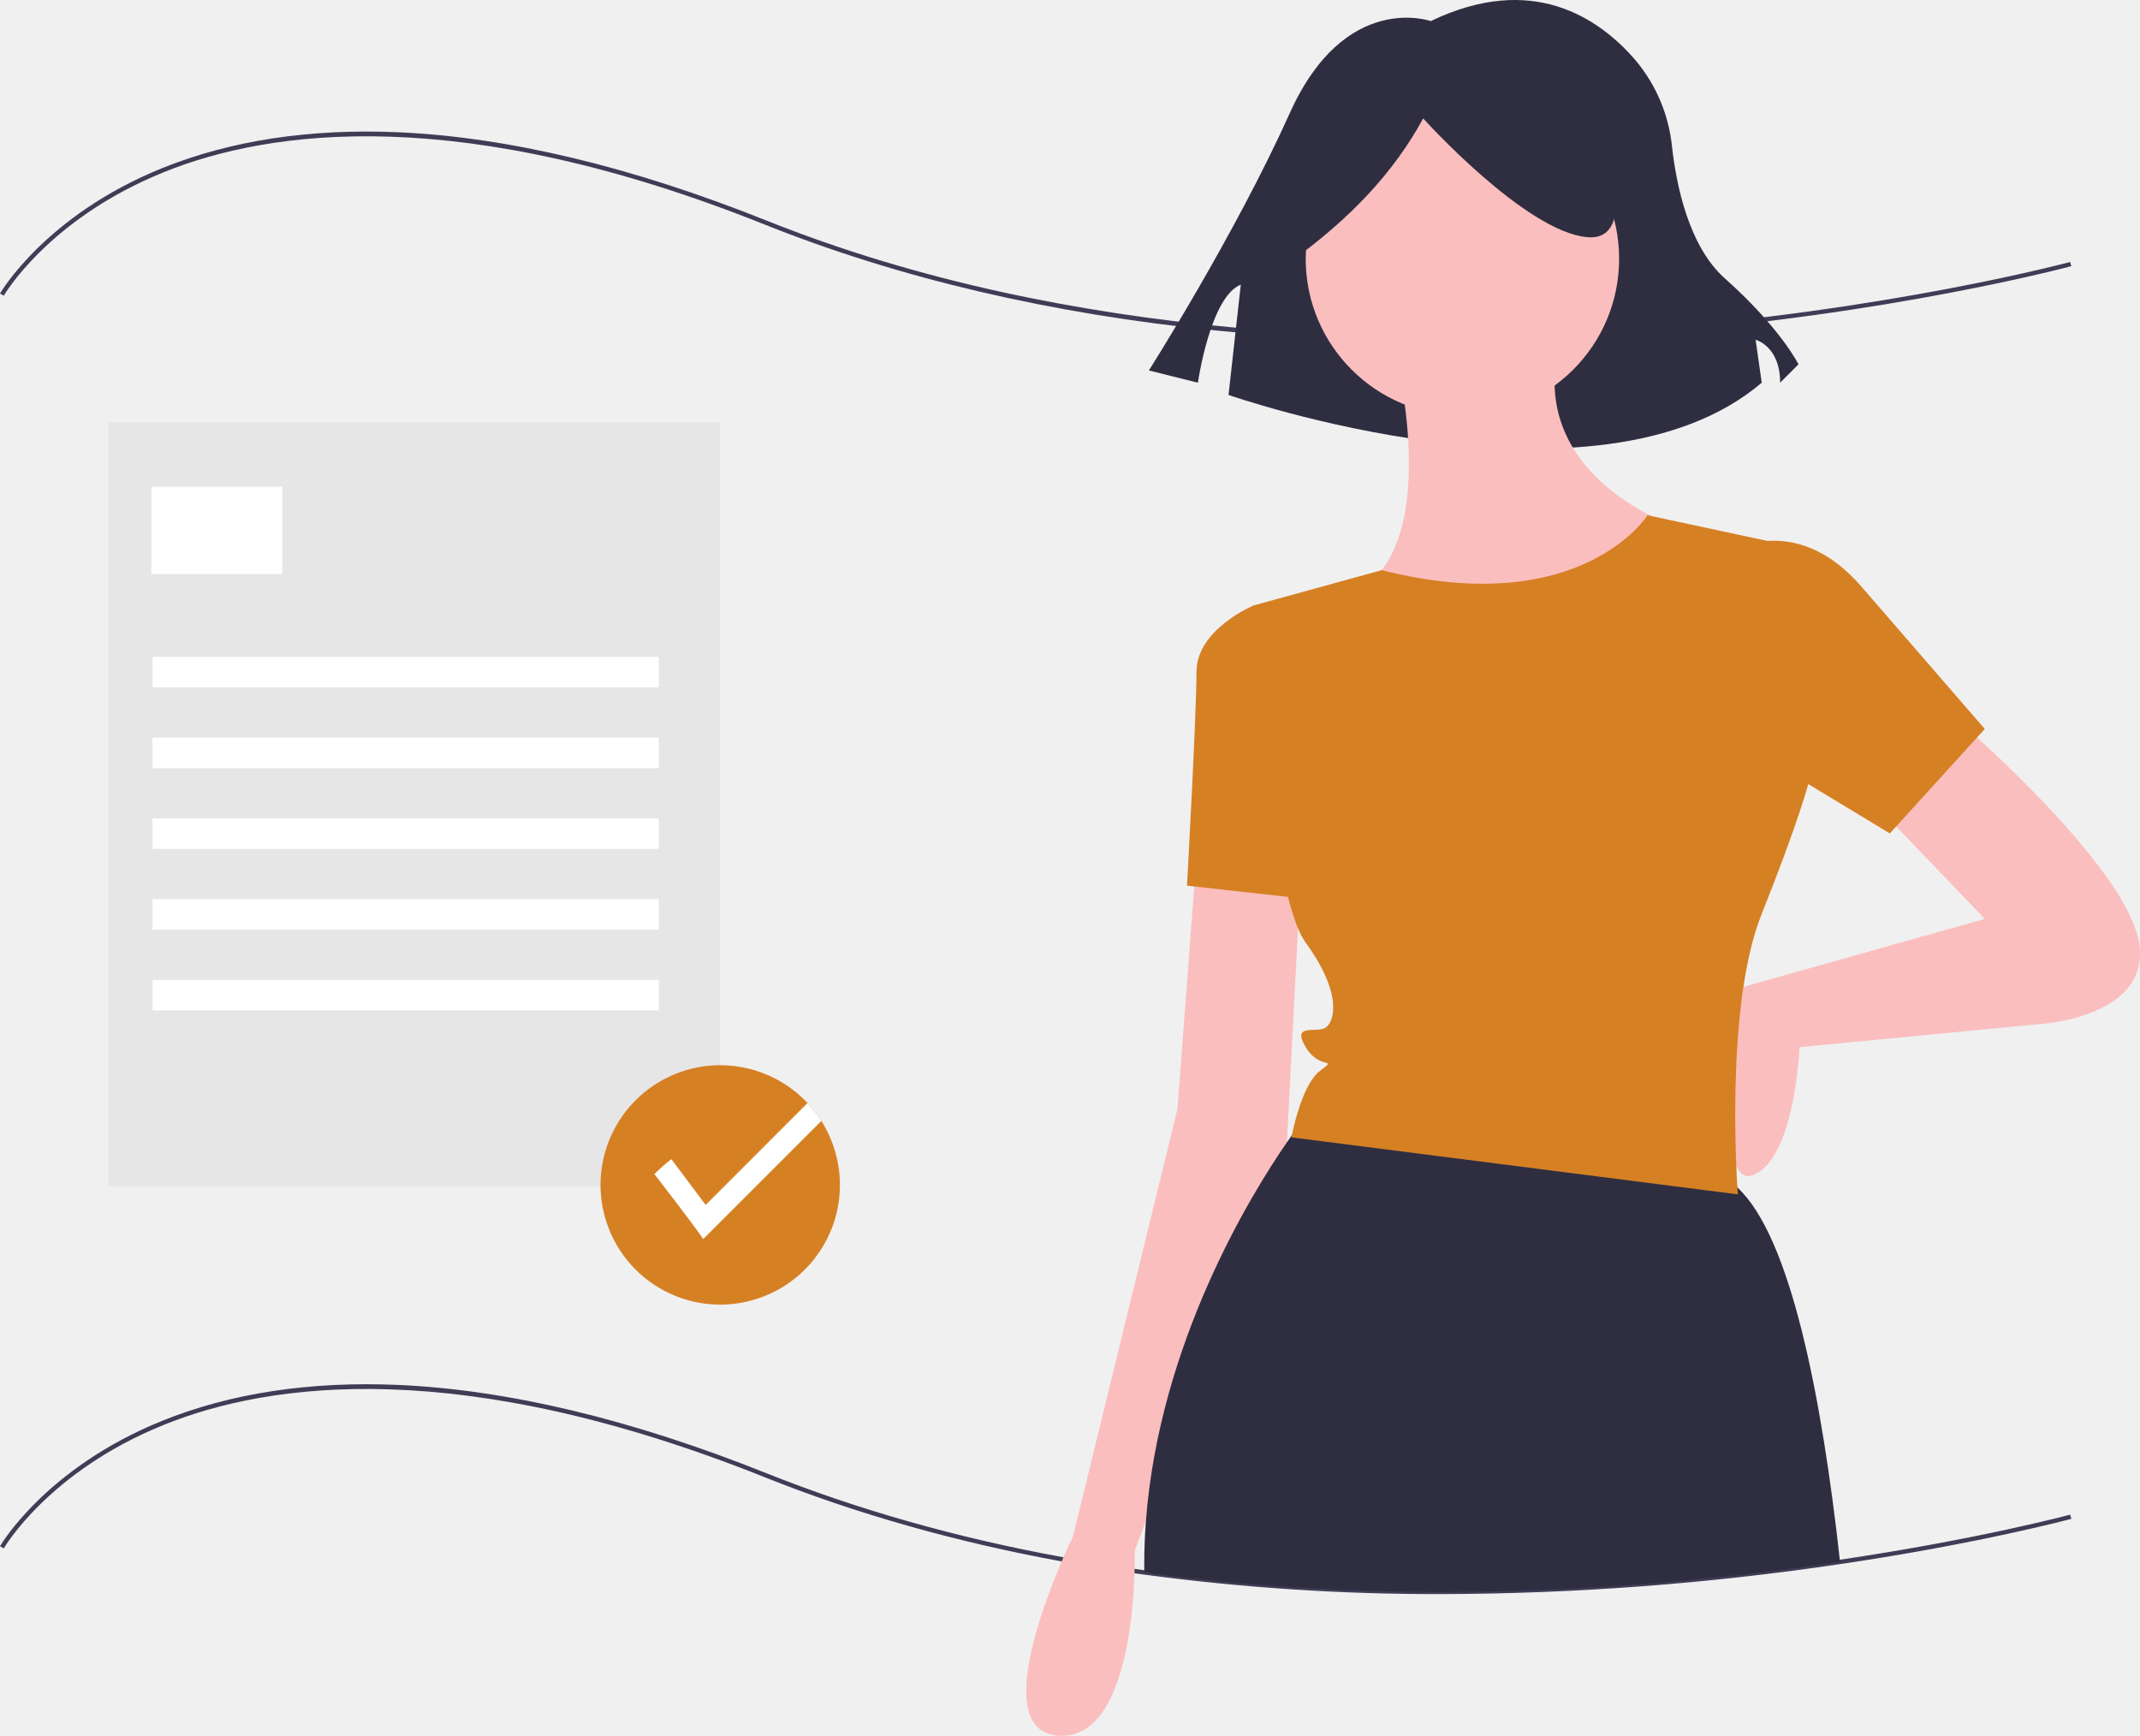
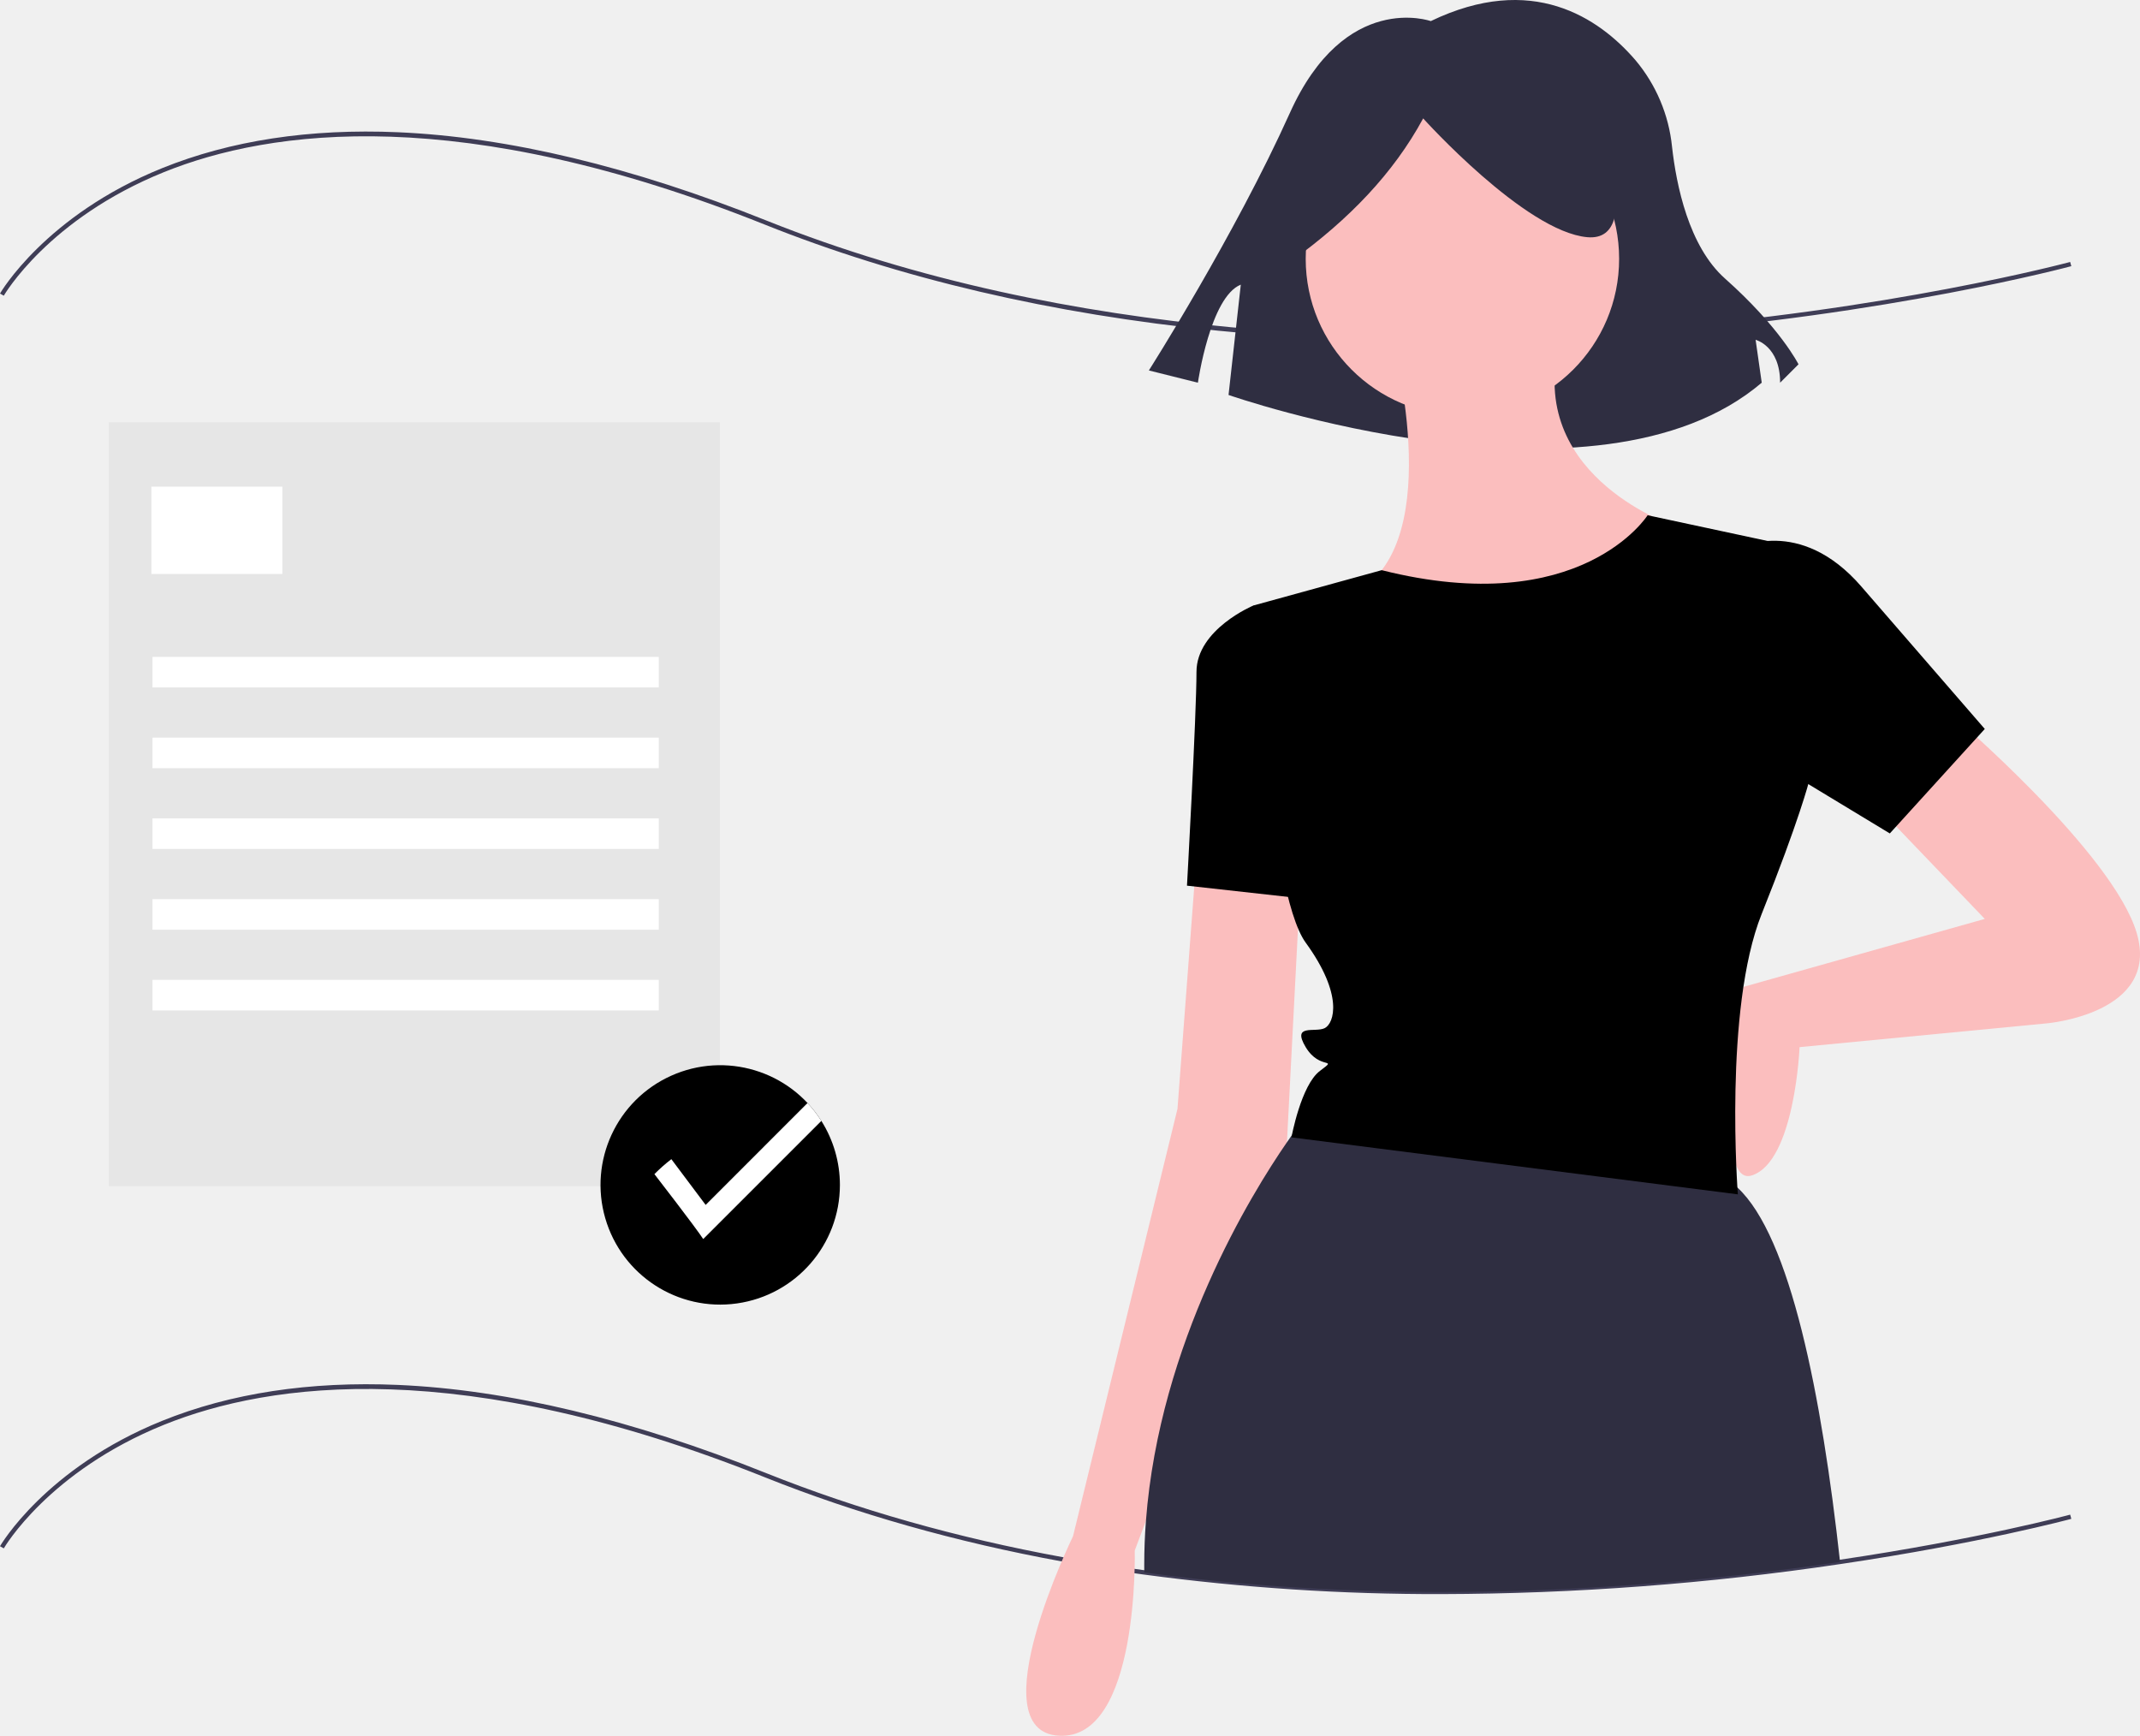
<svg xmlns="http://www.w3.org/2000/svg" id="f9d61bf9-0ef1-4a80-973b-f2b4c4b57253" data-name="Layer 1" width="816.362" height="662.161" viewBox="0 0 816.362 662.161">
  <path d="M741.83,727.019A836.665,836.665,0,0,1,628.214,719.574c-1.229-.157-2.476-.333-3.714-.517-9.244-1.315-18.492-2.817-27.483-4.467-40.461-7.399-78.616-18.206-113.405-32.122C367.841,636.159,295.051,646.015,254.375,662.437c-44.021,17.773-60.942,46.851-61.108,47.142l-1.448-.822c.168-.296,17.308-29.807,61.809-47.814,26.092-10.558,56.361-15.172,89.973-13.719,41.956,1.817,89.271,13.154,140.629,33.697,34.686,13.875,72.734,24.652,113.086,32.031,8.969,1.645,18.196,3.145,27.424,4.456,1.232.184,2.467.358,3.693.515,102.082,14.042,200.561,5.574,265.201-4.002,53.28-7.893,87.568-17.121,87.909-17.213l.436,1.606c-.341.093-34.715,9.345-88.1,17.253A1049.775,1049.775,0,0,1,741.83,727.019Z" transform="translate(-191.8189 -118.9194)" fill="#3f3d56" />
  <path d="M741.943,249.185c-29.349 0-57.922-1.373-85.489-4.119-63.347-6.309-121.499-19.921-172.843-40.458-115.77-46.309-188.56-36.454-229.237-20.031-44.021,17.772-60.942,46.85-61.108,47.142l-1.448-.822c.168-.296,17.308-29.806,61.809-47.814,26.092-10.558,56.361-15.175,89.973-13.719,41.956,1.817,89.271,13.154,140.629,33.697,115.953,46.381,244.981,48.204,332.803,41.571,95.19-7.193,163.828-25.599,164.51-25.784l.436,1.606c-.683.186-69.445,18.628-164.784,25.835C791.668,248.22,766.532,249.185,741.943,249.185Z" transform="translate(-191.8189 -118.9194)" fill="#3f3d56" />
  <path d="M737.632,126.969s-32.731-11.69-53.773,35.069-53.773,98.194-53.773,98.194l18.704,4.676s4.676-32.731,16.366-37.407l-4.676,42.083S800.757,318.681,863.881,264.908l-2.338-16.366s9.352,2.338,9.352,16.366l7.014-7.014s-7.014-14.028-28.055-32.731c-13.811-12.276-18.557-35.632-20.188-50.234a60.789,60.789,0,0,0-13.995-33.104C801.688,125.62,776.208,108.396,737.632,126.969Z" transform="translate(-191.8189 -118.9194)" fill="#2f2e41" />
  <path d="M936.289,391.56s61.593,52.535,70.651,83.332-34.42,34.42-34.42,34.42L878.318,518.37s-1.812,43.478-18.116,48.912-3.31-71.897-3.31-71.897l92.077-25.928L907.303,425.98Z" transform="translate(-191.8189 -118.9194)" fill="#fbbebe" />
  <path d="M648.249,445.907l-7.246,96.013L601.149,704.961s-36.231,74.274-5.435,76.086S624.699,710.396,624.699,710.396L682.669,556.413l5.435-105.071Z" transform="translate(-191.8189 -118.9194)" fill="#fbbebe" />
  <circle cx="557.878" cy="98.73" r="59.782" fill="#fbbebe" />
  <path d="M722.524,246.635s21.739,77.897-12.681,97.825,86.955,34.42,119.563-25.362c0,0-57.97-19.927-41.666-72.463Z" transform="translate(-191.8189 -118.9194)" fill="#fbbebe" />
-   <path d="M680.858,353.517l-10.869-3.623s-21.739,9.058-21.739,25.362-3.623,81.521-3.623,81.521l48.912,5.435Z" transform="translate(-191.8189 -118.9194)" fill="#d68024" />
+   <path d="M680.858,353.517l-10.869-3.623s-21.739,9.058-21.739,25.362-3.623,81.521-3.623,81.521l48.912,5.435Z" transform="translate(-191.8189 -118.9194)" class="illustrationPrimary" />
  <path d="M893.757,714.746c-66.875,9.907-164.346,17.907-265.429,4.004-.008-.999-.008-1.973-.008-2.922q0-8.479.649-16.767c5.178-68.033,40.227-124.751,53.788-144.407.683-.999,1.315-1.898,1.881-2.697,2.19-3.072,3.463-4.695,3.463-4.695s105.071-1.715,159.417,20.022a23.376,23.376,0,0,1,7.076,4.629C874.859,590.61,886.764,651.317,893.757,714.746Z" transform="translate(-191.8189 -118.9194)" fill="#2f2e41" />
-   <path d="M854.768,328.155s23.55-12.681,47.101,14.493l47.101,54.347-36.231,39.854-68.84-41.666Z" transform="translate(-191.8189 -118.9194)" fill="#d68024" />
+   <path d="M854.768,328.155s23.55-12.681,47.101,14.493l47.101,54.347-36.231,39.854-68.84-41.666Z" transform="translate(-191.8189 -118.9194)" class="illustrationPrimary" />
  <path d="M685.098,218.029c21.163-15.316,38.294-32.957,49.627-53.942,0,0,38.838,43.154,62.573,45.311s2.158-51.784,2.158-51.784l-43.154-10.788-40.996,4.315-32.365,21.577Z" transform="translate(-191.8189 -118.9194)" fill="#2f2e41" />
-   <path d="M820.348,315.474s-25.352,40.084-101.443,20.948L675.727,348.314l-5.739,1.581s5.435,108.694,19.927,128.621,10.869,30.797,7.246,32.608-12.681-1.812-7.246,7.246,12.681,3.623,5.435,9.058-10.869,25.362-10.869,25.362L854.768,574.529s-5.435-70.651,9.058-106.882,18.116-50.724,18.116-50.724l-10.869-90.578Z" transform="translate(-191.8189 -118.9194)" fill="#d68024" />
+   <path d="M820.348,315.474s-25.352,40.084-101.443,20.948L675.727,348.314l-5.739,1.581s5.435,108.694,19.927,128.621,10.869,30.797,7.246,32.608-12.681-1.812-7.246,7.246,12.681,3.623,5.435,9.058-10.869,25.362-10.869,25.362L854.768,574.529s-5.435-70.651,9.058-106.882,18.116-50.724,18.116-50.724l-10.869-90.578Z" transform="translate(-191.8189 -118.9194)" class="illustrationPrimary" />
  <rect x="41.517" y="161.09" width="233.102" height="291.378" fill="#e6e6e6" />
  <rect x="57.751" y="185.649" width="49.951" height="33.3" fill="#fff" />
  <rect x="58.167" y="250.585" width="193.142" height="11.655" fill="#fff" />
  <rect x="58.167" y="281.388" width="193.142" height="11.655" fill="#fff" />
  <rect x="58.167" y="312.191" width="193.142" height="11.655" fill="#fff" />
  <rect x="58.167" y="342.994" width="193.142" height="11.655" fill="#fff" />
  <rect x="58.167" y="373.796" width="193.142" height="11.655" fill="#fff" />
-   <path d="M512.226,570.972a45.659,45.659,0,1,1-7.076-24.459A45.783,45.783,0,0,1,512.226,570.972Z" transform="translate(-191.8189 -118.9194)" fill="#d68024" />
+   <path d="M512.226,570.972a45.659,45.659,0,1,1-7.076-24.459A45.783,45.783,0,0,1,512.226,570.972Z" transform="translate(-191.8189 -118.9194)" class="illustrationPrimary" />
  <path d="M505.15,546.513l-45.072,45.064c-2.833-4.386-18.615-24.767-18.615-24.767a63.866,63.866,0,0,1,6.46-5.703l13.087,17.449,38.861-38.862A45.599,45.599,0,0,1,505.15,546.513Z" transform="translate(-191.8189 -118.9194)" fill="#fff" />
</svg>
